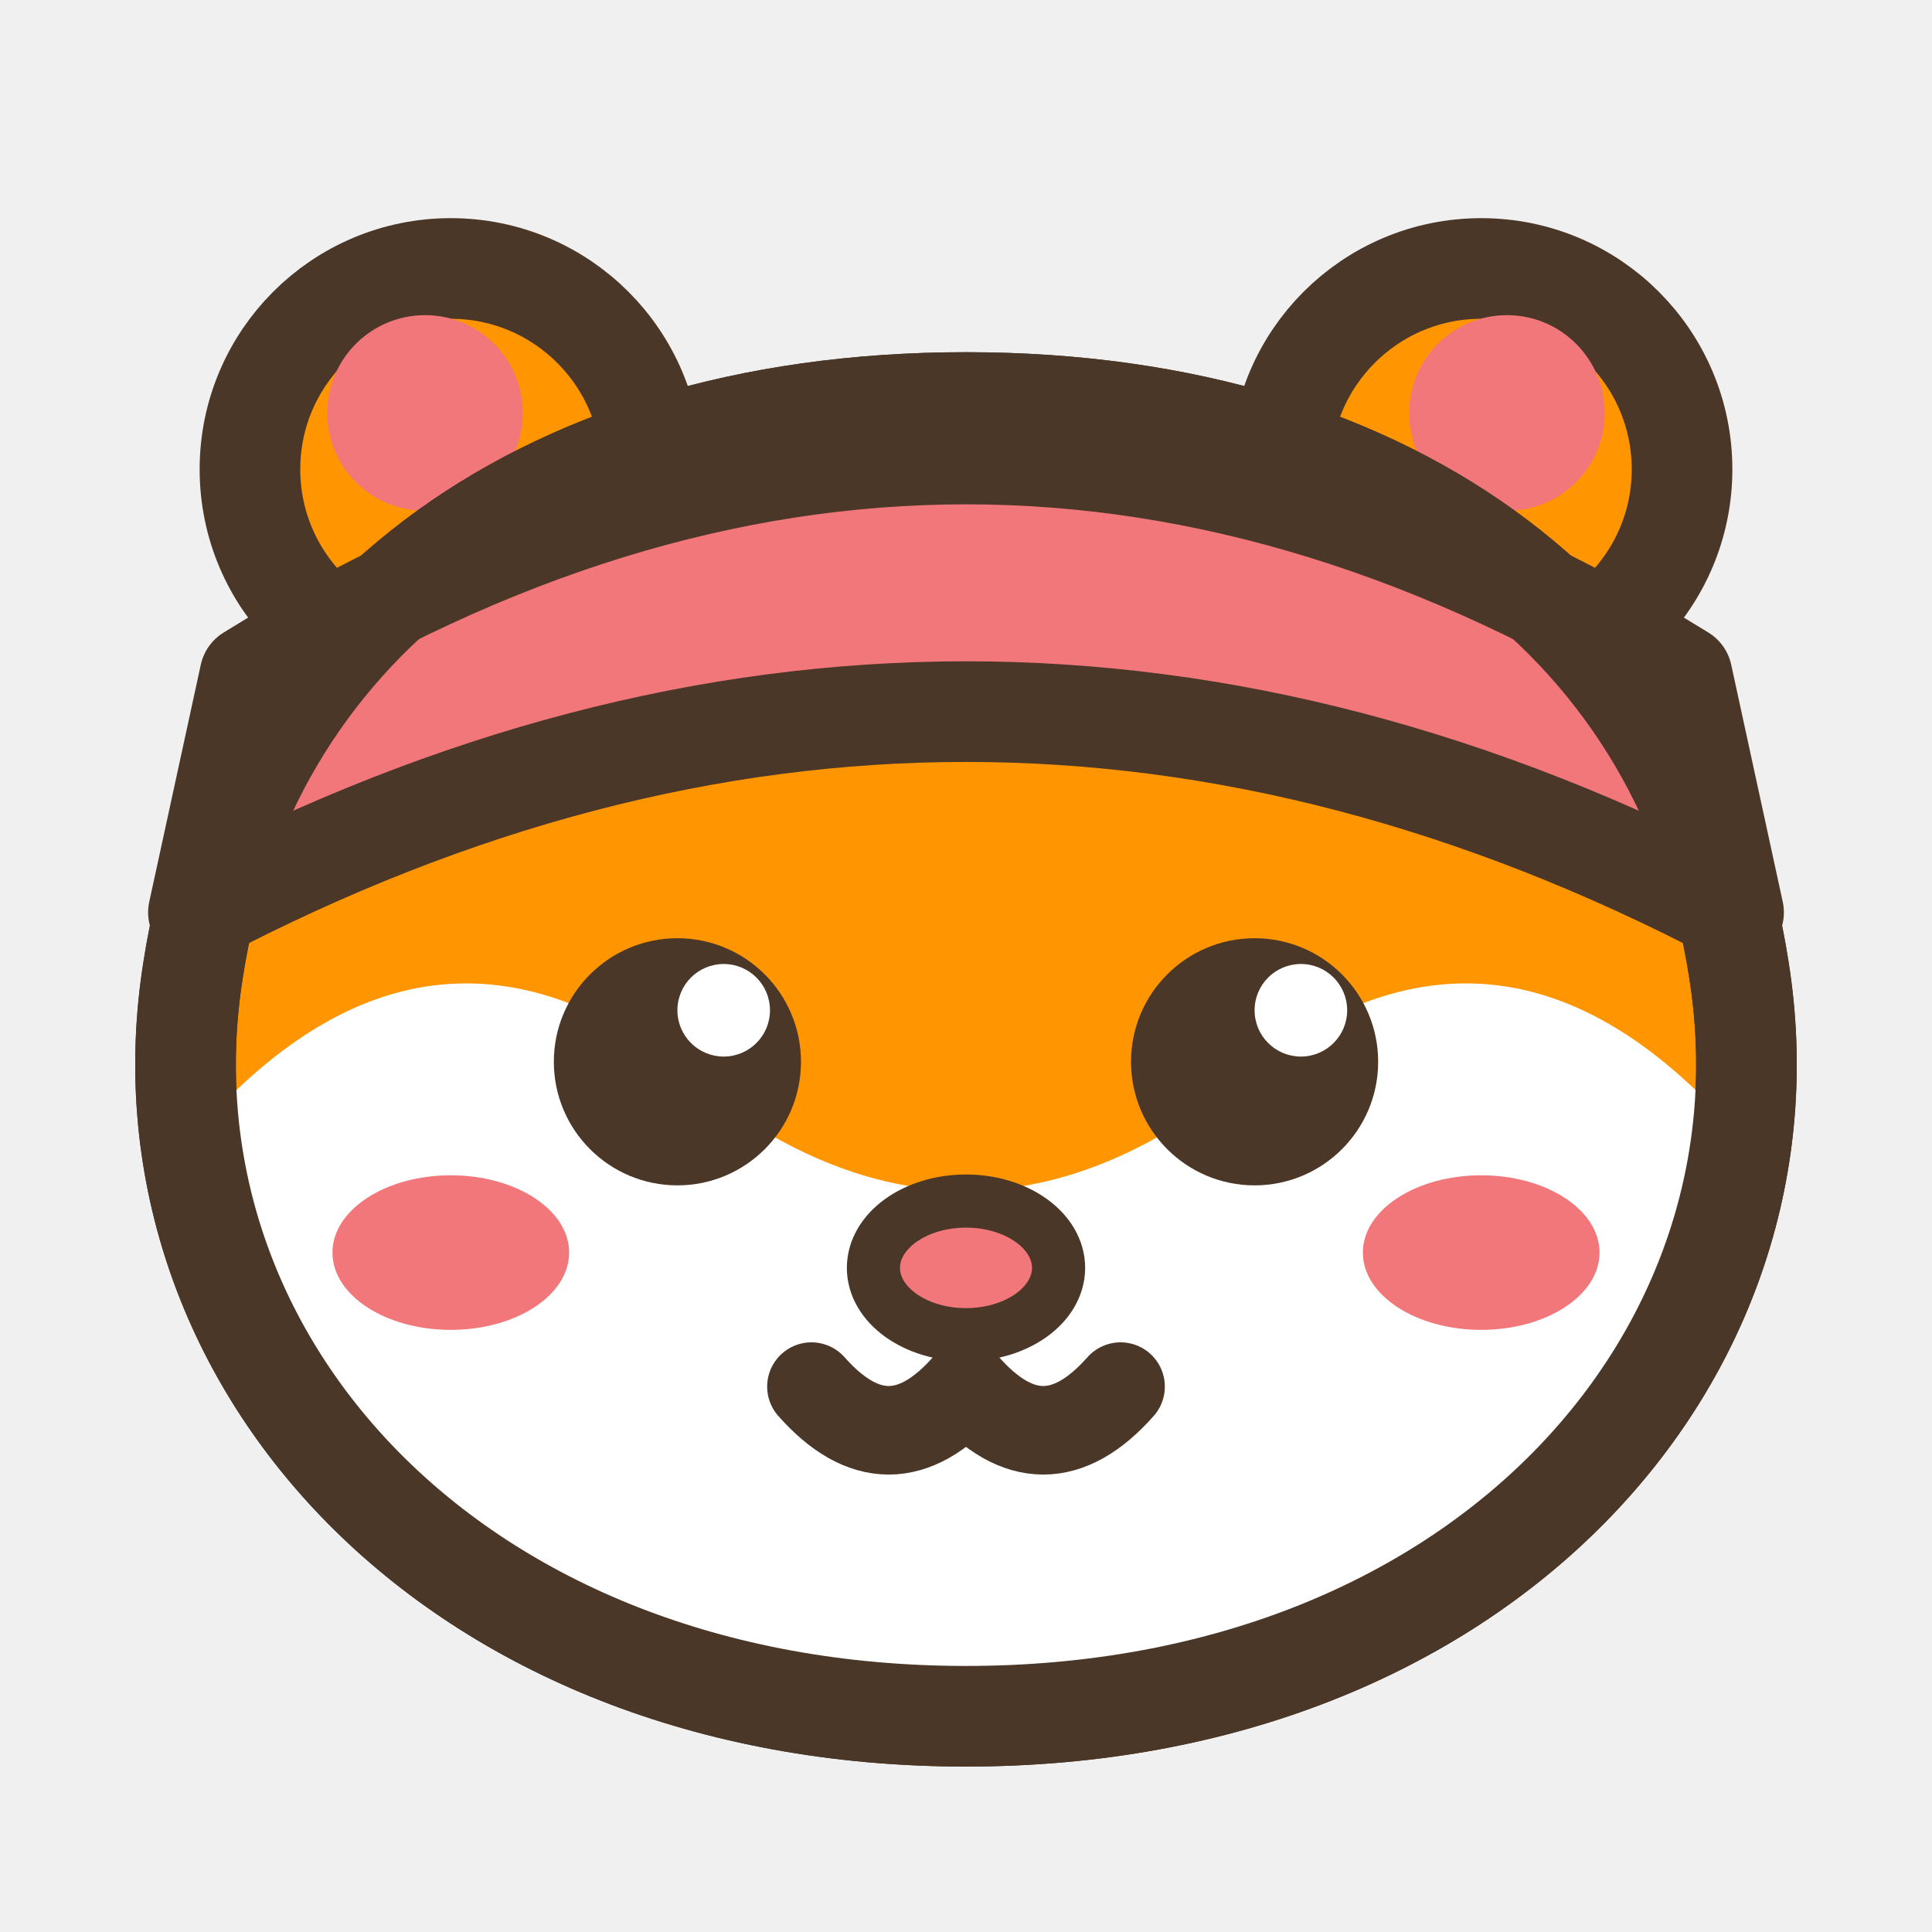
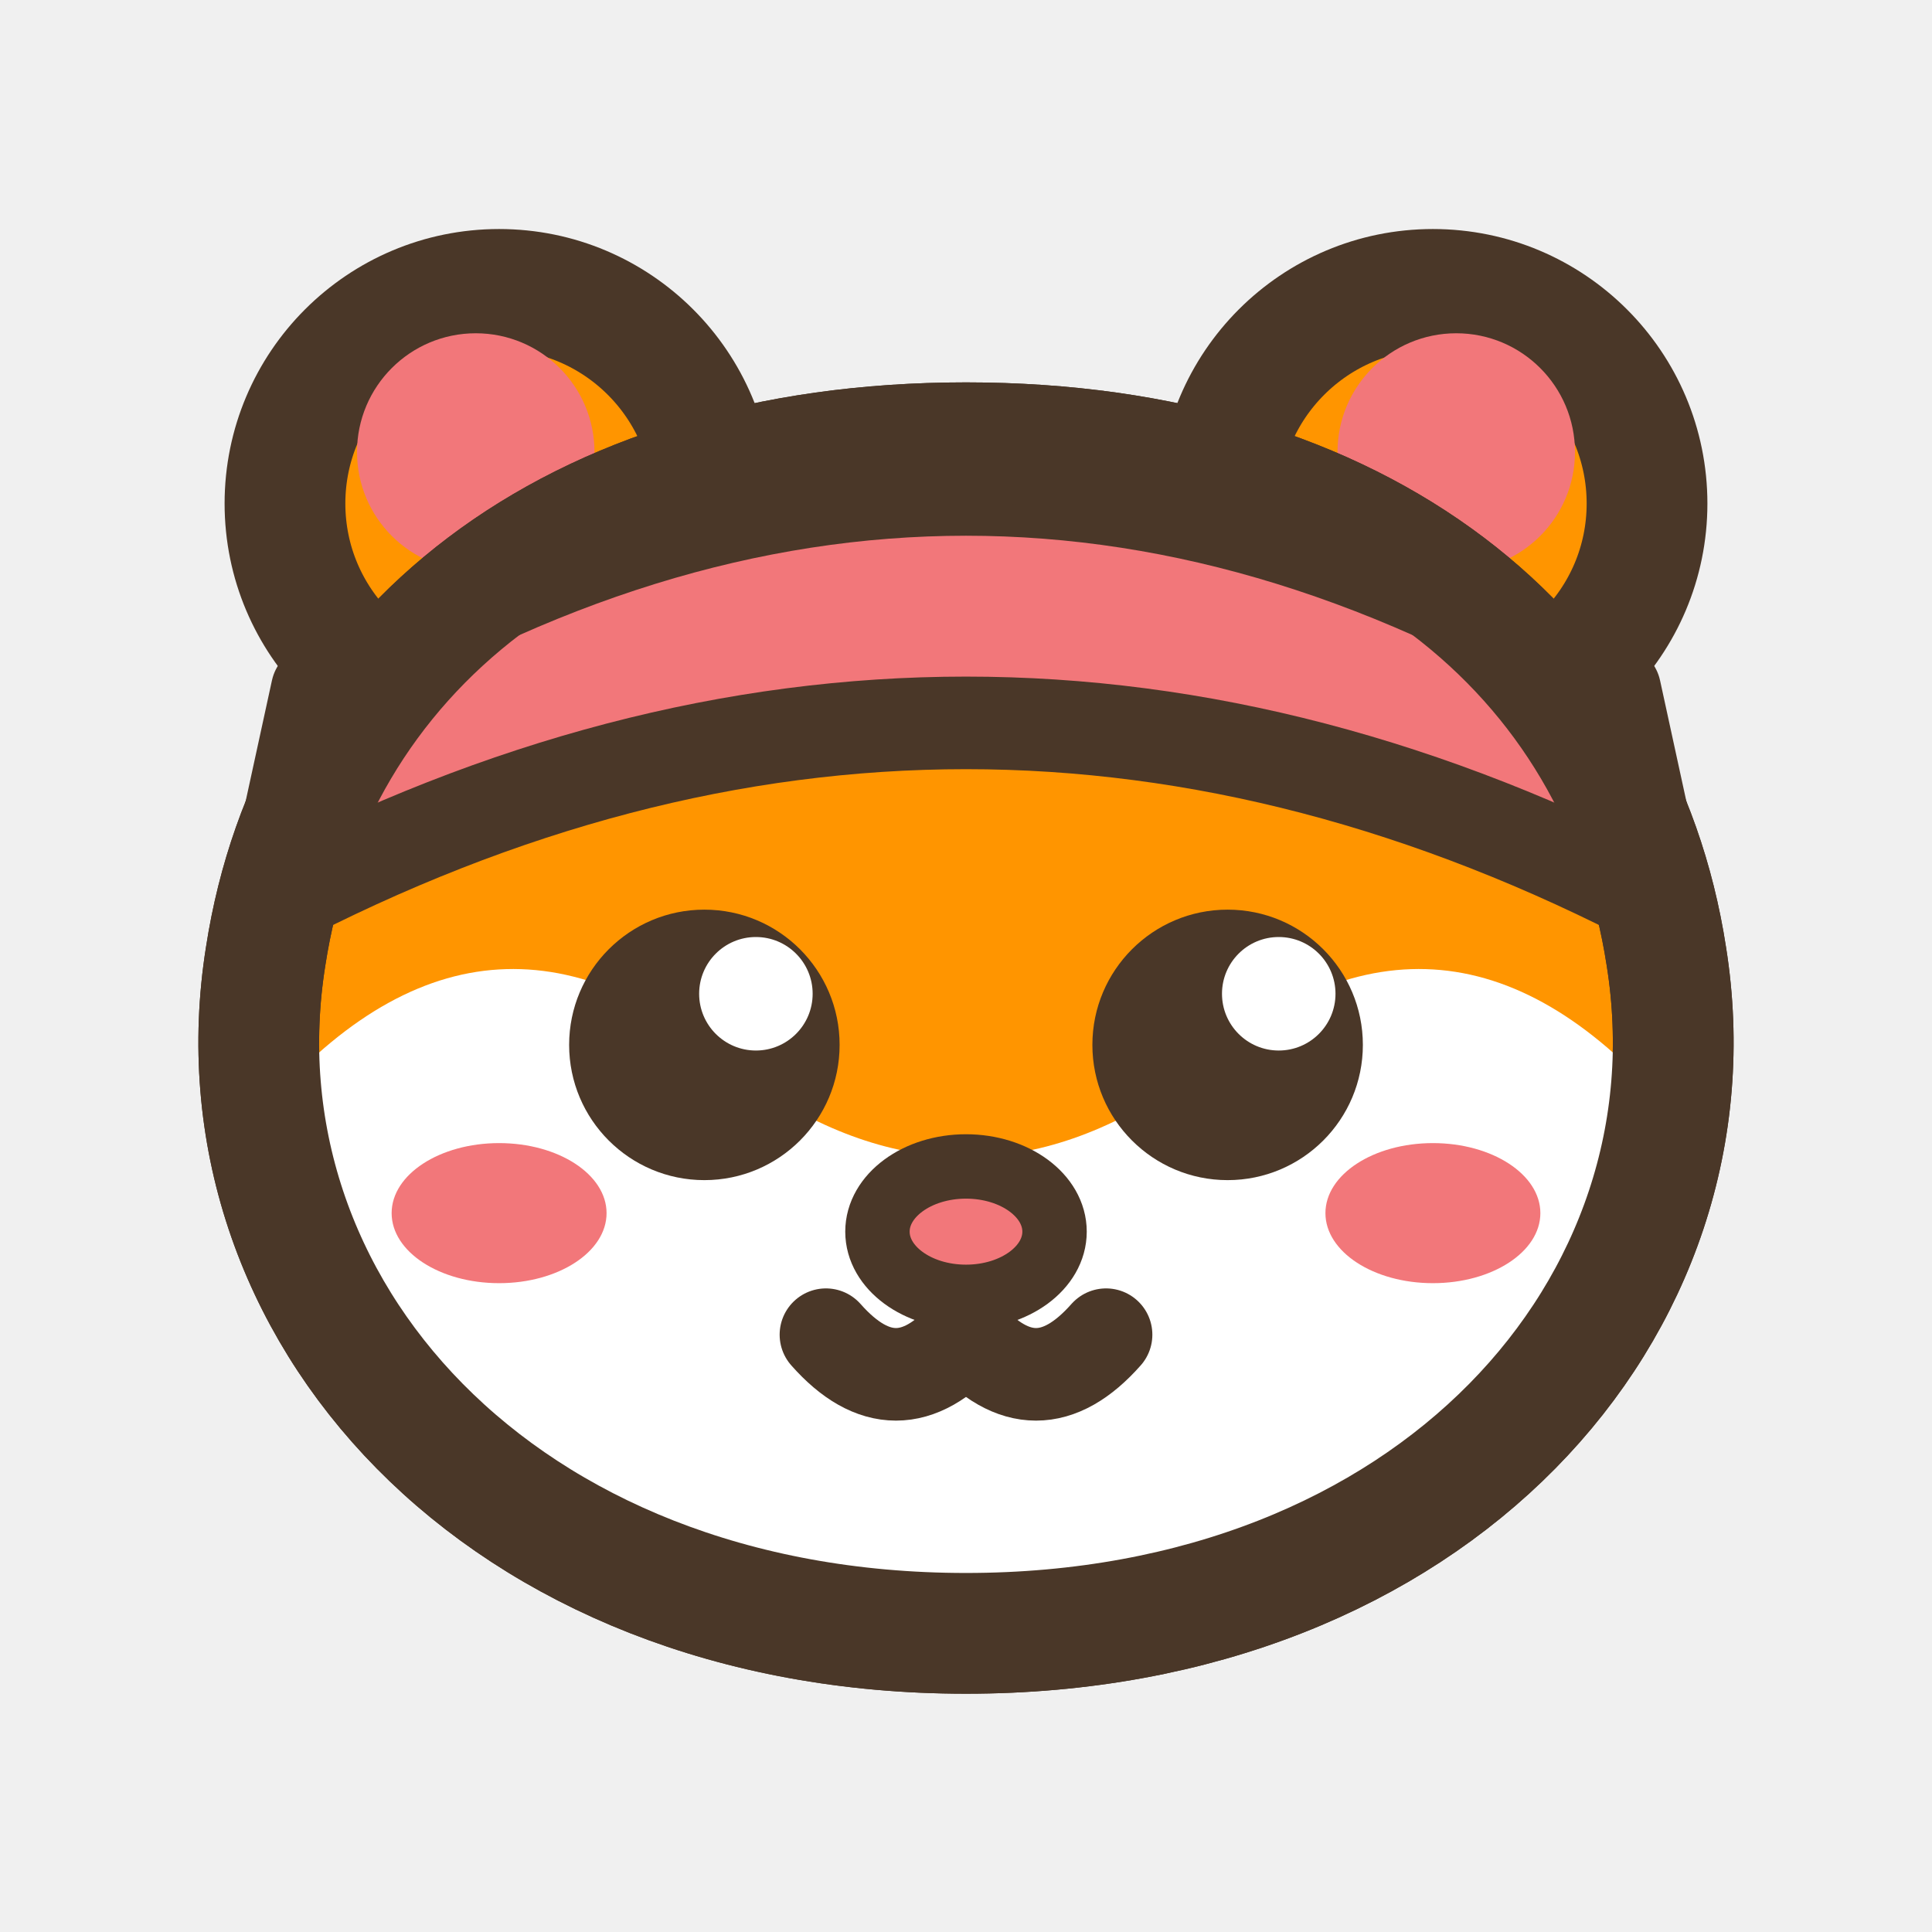
<svg xmlns="http://www.w3.org/2000/svg" viewBox="0 0 48 48">
-   <circle cx="11.2" cy="11.66" r="4.99" fill="#FF9500" stroke="#4A3728" stroke-width="2.5" stroke-linecap="round" stroke-linejoin="round" />
-   <circle cx="10.56" cy="10.26" r="2.43" fill="#F2777A" stroke="none" />
-   <circle cx="36.8" cy="11.66" r="4.99" fill="#FF9500" stroke="#4A3728" stroke-width="2.5" stroke-linecap="round" stroke-linejoin="round" />
-   <circle cx="37.44" cy="10.26" r="2.43" fill="#F2777A" stroke="none" />
-   <path d="M24 10 C34.88 10 41.92 15.76 43.2 24.08 C44.74 33.68 36.8 42.64 24 42.64 C11.2 42.64 3.26 33.68 4.8 24.08 C6.08 15.76 13.12 10 24 10 Z" fill="#FF9500" stroke="#4A3728" stroke-width="2.5" stroke-linecap="round" stroke-linejoin="round" />
-   <path d="M5.06 27.92 Q11.2 21.14 18.11 27.54 Q24 31.63 29.89 27.54 Q36.8 21.14 42.94 27.92 C43.97 34.96 36.16 42.38 24 42.38 C11.84 42.38 4.03 34.96 5.06 27.92 Z" fill="#FFFFFF" stroke="none" />
-   <path d="M6.21 16.78 Q24 5.78 41.79 16.78 L43.07 22.67 Q24 12.69 4.93 22.67 Z" fill="#F2777A" stroke="#4A3728" stroke-width="2.5" stroke-linecap="round" stroke-linejoin="round" />
-   <path d="M24 10 C34.88 10 41.92 15.76 43.2 24.08 C44.74 33.68 36.8 42.64 24 42.64 C11.2 42.64 3.26 33.68 4.8 24.08 C6.08 15.76 13.12 10 24 10 Z" fill="none" stroke="#4A3728" stroke-width="2.5" stroke-linecap="round" stroke-linejoin="round" />
-   <ellipse cx="11.2" cy="31.12" rx="2.94" ry="1.92" fill="#F2777A" stroke="none" />
-   <ellipse cx="36.8" cy="31.12" rx="2.94" ry="1.92" fill="#F2777A" stroke="none" />
-   <circle cx="16.83" cy="26.38" r="3.07" fill="#4A3728" stroke="none" />
-   <circle cx="17.98" cy="25.1" r="1.15" fill="#FFFFFF" stroke="none" />
-   <circle cx="31.17" cy="26.38" r="3.07" fill="#4A3728" stroke="none" />
-   <circle cx="32.32" cy="25.1" r="1.15" fill="#FFFFFF" stroke="none" />
-   <ellipse cx="24" cy="31.5" rx="2.3" ry="1.66" fill="#F2777A" stroke="#4A3728" stroke-width="1.32" />
-   <path d="M20.16 34.45 Q22.08 36.62 24 34.45 Q25.92 36.62 27.84 34.45" fill="none" stroke="#4A3728" stroke-width="2.2" stroke-linecap="round" stroke-linejoin="round" />
+   <circle cx="12.4" cy="12.51" r="5.32" fill="#FF9500" stroke="#4A3728" stroke-width="3" stroke-linecap="round" stroke-linejoin="round" />
+   <circle cx="11.82" cy="11.23" r="2.95" fill="#F2777A" stroke="none" />
+   <circle cx="35.6" cy="12.51" r="5.32" fill="#FF9500" stroke="#4A3728" stroke-width="3" stroke-linecap="round" stroke-linejoin="round" />
+   <circle cx="36.18" cy="11.23" r="2.95" fill="#F2777A" stroke="none" />
+   <path d="M24 11 C33.86 11 40.24 16.22 41.4 23.76 C42.79 32.46 35.6 40.58 24 40.58 C12.4 40.58 5.21 32.46 6.6 23.76 C7.76 16.22 14.14 11 24 11 Z" fill="#FF9500" stroke="#4A3728" stroke-width="3" stroke-linecap="round" stroke-linejoin="round" />
+   <path d="M6.83 27.24 Q12.4 21.09 18.66 26.89 Q24 30.6 29.34 26.89 Q35.6 21.09 41.17 27.24 C42.1 33.62 35.02 40.35 24 40.35 C12.98 40.35 5.9 33.62 6.83 27.24 Z" fill="#FFFFFF" stroke="none" />
+   <path d="M7.88 17.15 Q24 7.17 40.12 17.15 L41.28 22.48 Q24 13.44 6.72 22.48 Z" fill="#F2777A" stroke="#4A3728" stroke-width="2.3" stroke-linecap="round" stroke-linejoin="round" />
+   <path d="M24 11 C33.86 11 40.24 16.22 41.4 23.76 C42.79 32.46 35.6 40.58 24 40.58 C12.4 40.58 5.21 32.46 6.6 23.76 C7.76 16.22 14.14 11 24 11 Z" fill="none" stroke="#4A3728" stroke-width="3" stroke-linecap="round" stroke-linejoin="round" />
+   <ellipse cx="12.4" cy="30.14" rx="2.67" ry="1.74" fill="#F2777A" stroke="none" />
+   <ellipse cx="35.6" cy="30.14" rx="2.67" ry="1.74" fill="#F2777A" stroke="none" />
+   <circle cx="17.5" cy="25.96" r="3.36" fill="#4A3728" stroke="none" />
+   <circle cx="18.78" cy="24.69" r="1.41" fill="#FFFFFF" stroke="none" />
+   <circle cx="30.5" cy="25.96" r="3.36" fill="#4A3728" stroke="none" />
+   <circle cx="31.77" cy="24.69" r="1.41" fill="#FFFFFF" stroke="none" />
+   <ellipse cx="24" cy="30.6" rx="2.2" ry="1.62" fill="#F2777A" stroke="#4A3728" stroke-width="1.6" stroke-linecap="round" stroke-linejoin="round" />
+   <path d="M20.52 33.16 Q22.26 35.13 24 33.16 Q25.74 35.13 27.48 33.16" fill="none" stroke="#4A3728" stroke-width="2.3" stroke-linecap="round" stroke-linejoin="round" />
</svg>
